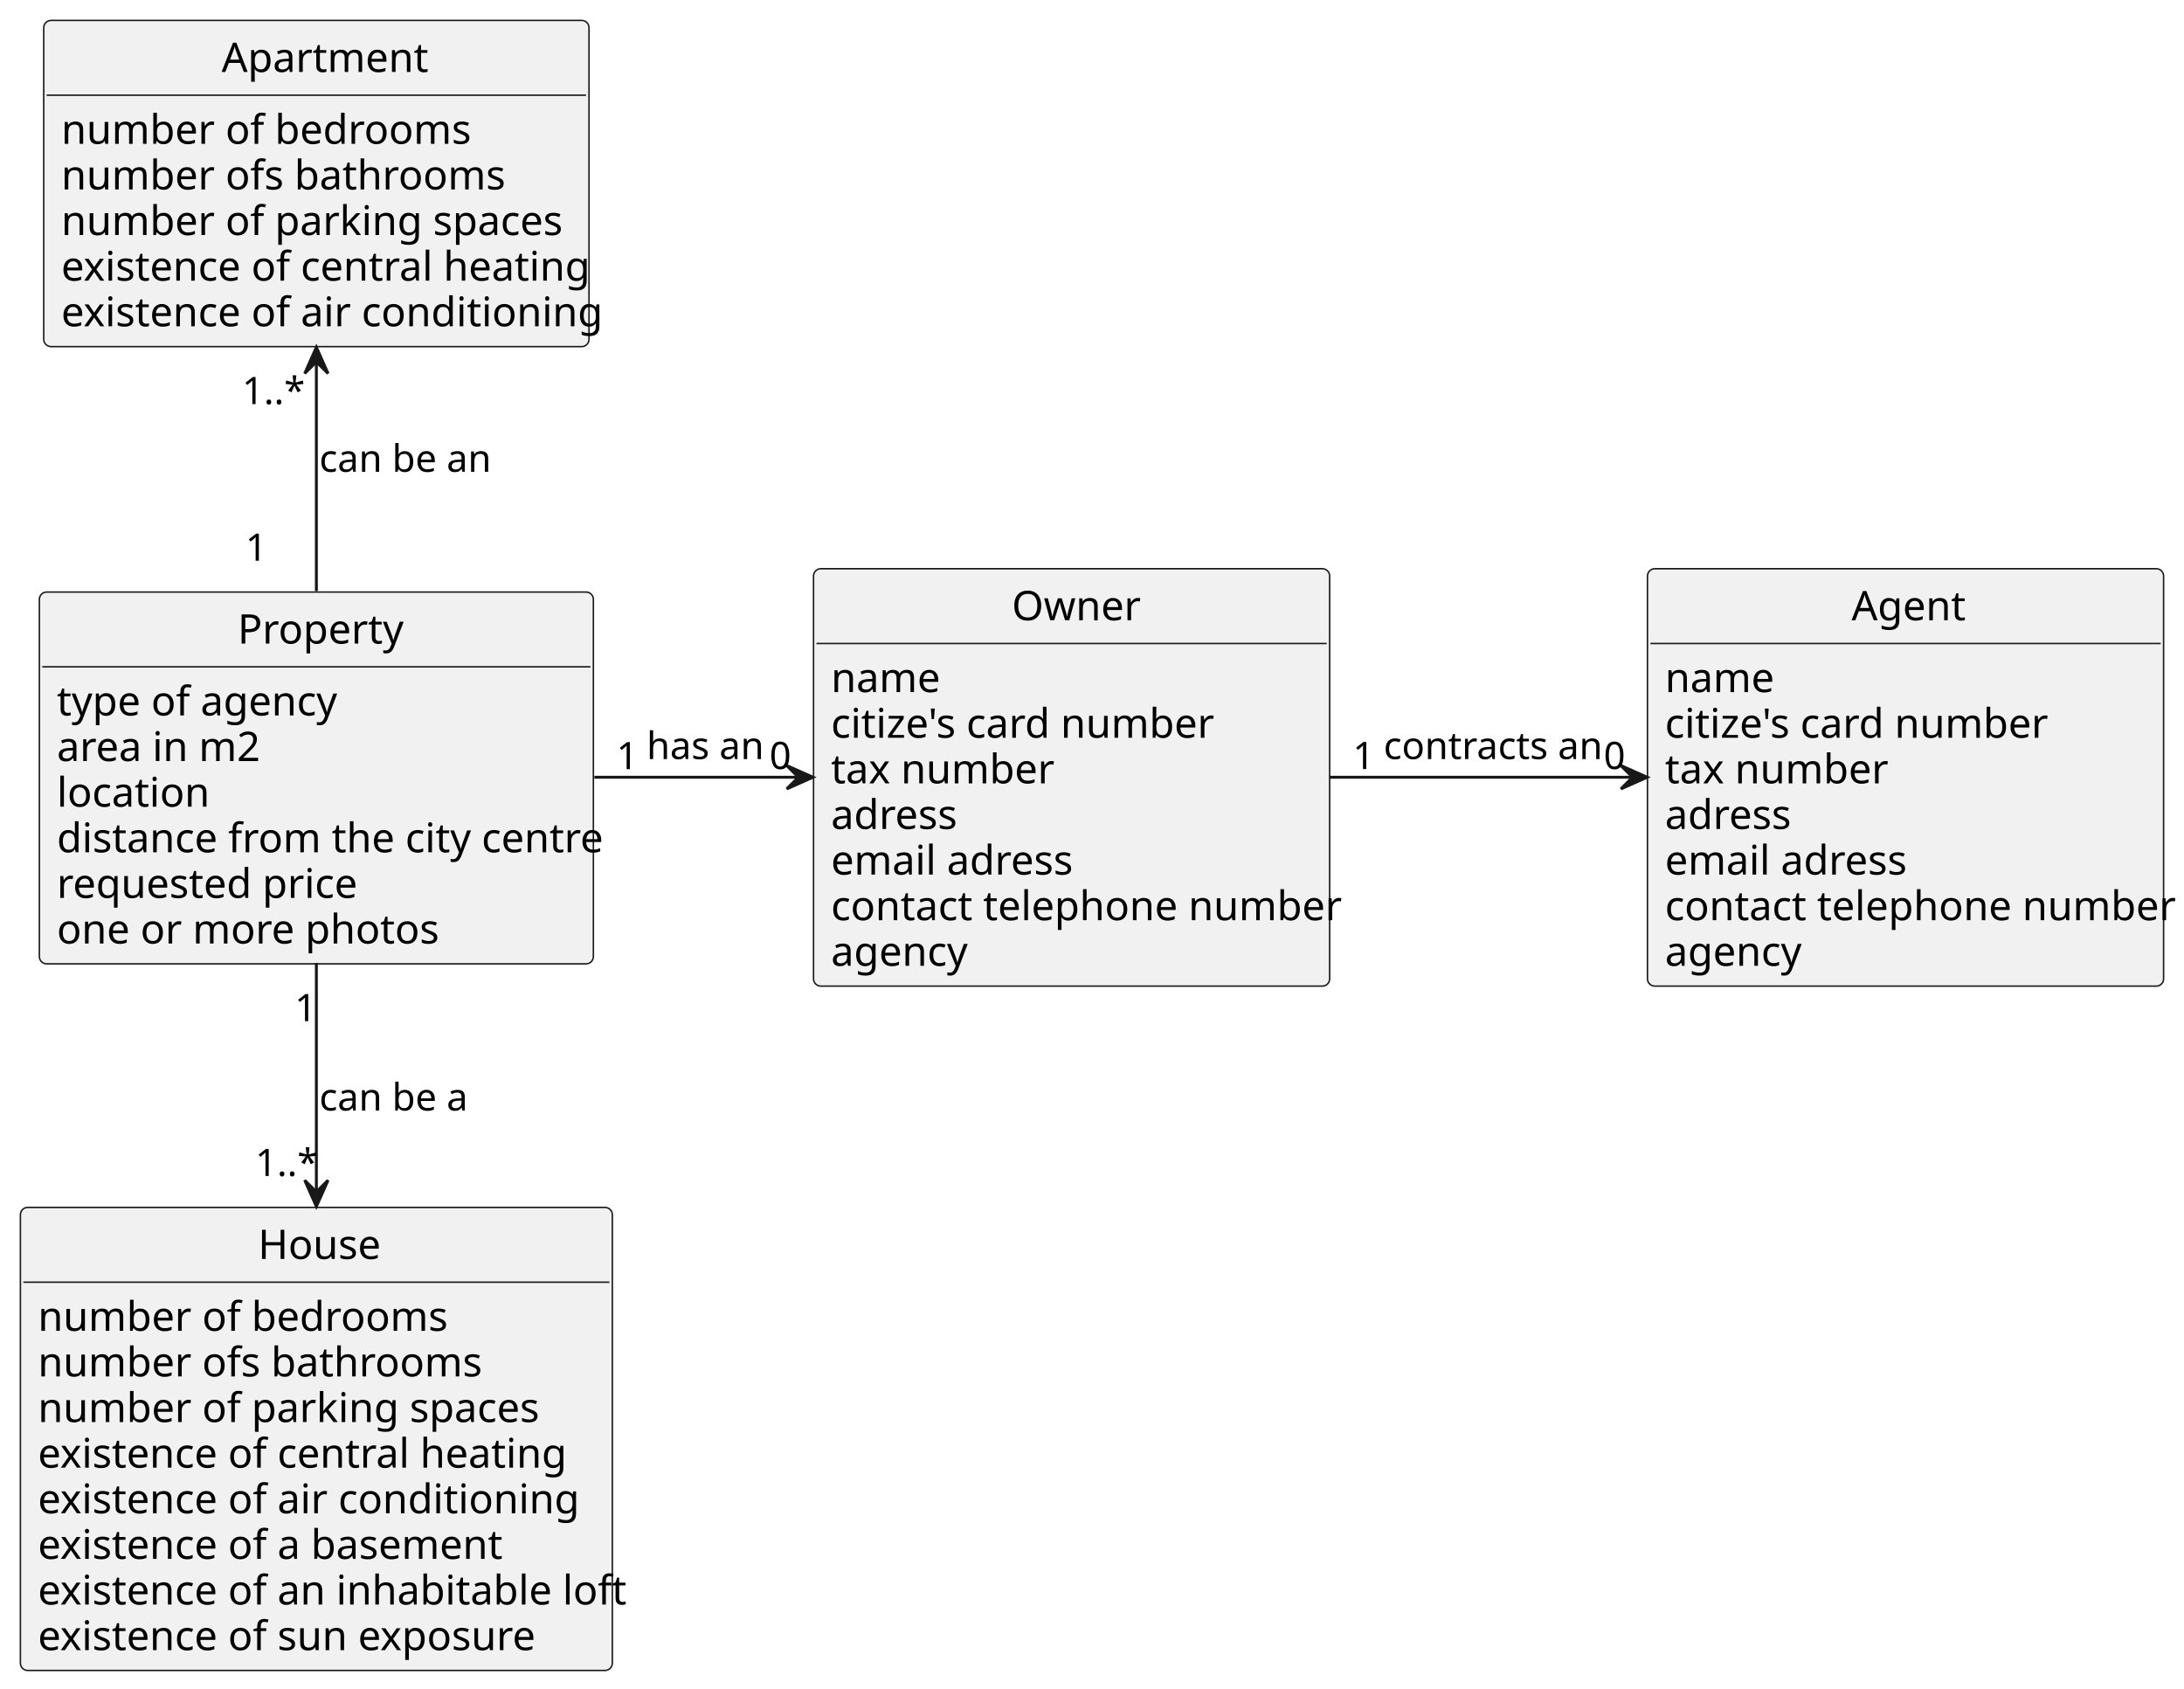
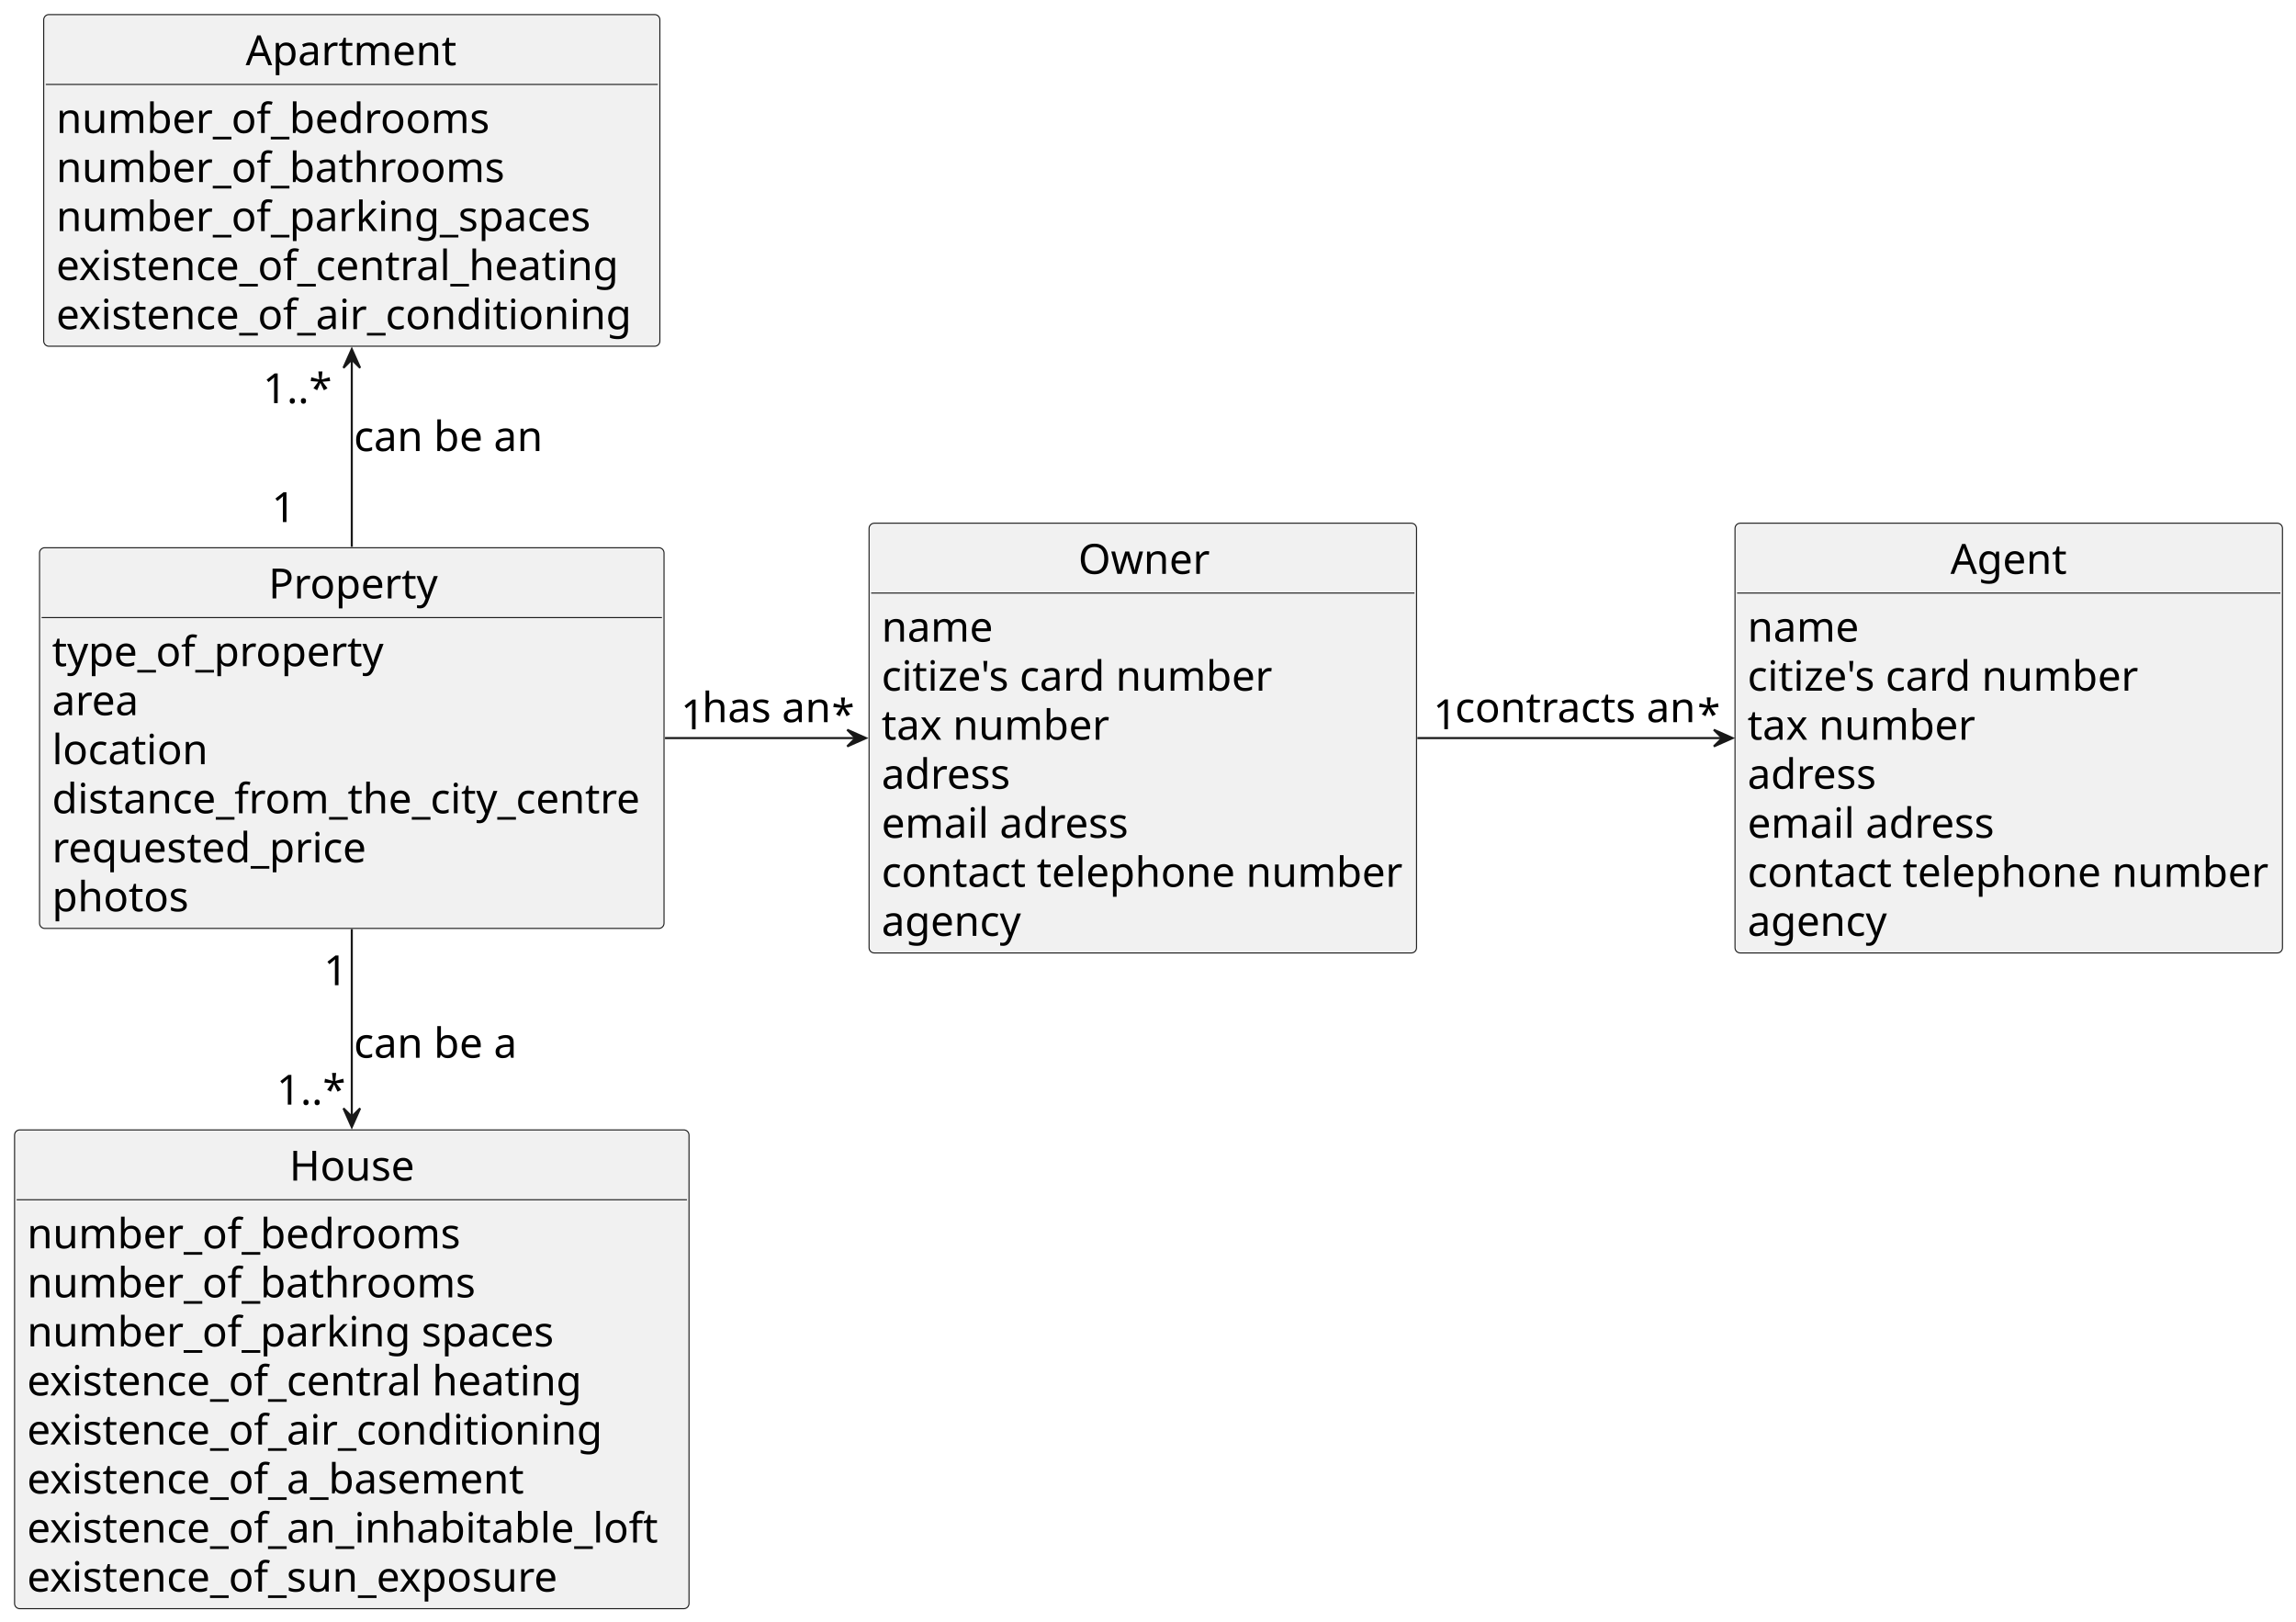
- <svg xmlns="http://www.w3.org/2000/svg" contentStyleType="text/css" height="579px" preserveAspectRatio="none" style="width:749px;height:579px;background:#FFFFFF;" version="1.1" viewBox="0 0 749 579" width="749px" zoomAndPan="magnify">
+ <svg xmlns="http://www.w3.org/2000/svg" contentStyleType="text/css" height="779px" preserveAspectRatio="none" style="width:1103px;height:779px;background:#FFFFFF;" version="1.1" viewBox="0 0 1103 779" width="1103px" zoomAndPan="magnify">
  <defs />
  <g>
    <g id="elem_Property">
-       <rect codeLine="19" fill="#F1F1F1" height="127.484" id="Property" rx="2.5" ry="2.5" style="stroke:#181818;stroke-width:0.5;" width="190" x="13.5" y="203" />
-       <text fill="#000000" font-family="sans-serif" font-size="14" lengthAdjust="spacing" textLength="54" x="81.5" y="220.674">Property</text>
-       <line style="stroke:#181818;stroke-width:0.5;" x1="14.5" x2="202.5" y1="228.641" y2="228.641" />
-       <text fill="#000000" font-family="sans-serif" font-size="14" lengthAdjust="spacing" textLength="100" x="19.5" y="245.315">type of agency</text>
-       <text fill="#000000" font-family="sans-serif" font-size="14" lengthAdjust="spacing" textLength="67" x="19.5" y="260.955">area in m2</text>
-       <text fill="#000000" font-family="sans-serif" font-size="14" lengthAdjust="spacing" textLength="49" x="19.5" y="276.596">location</text>
-       <text fill="#000000" font-family="sans-serif" font-size="14" lengthAdjust="spacing" textLength="178" x="19.5" y="292.236">distance from the city centre</text>
-       <text fill="#000000" font-family="sans-serif" font-size="14" lengthAdjust="spacing" textLength="99" x="19.5" y="307.877">requested price</text>
-       <text fill="#000000" font-family="sans-serif" font-size="14" lengthAdjust="spacing" textLength="124" x="19.5" y="323.518">one or more photos</text>
+       <rect codeLine="19" fill="#F1F1F1" height="182.883" id="Property" rx="2.5" ry="2.5" style="stroke:#181818;stroke-width:0.5;" width="300" x="19" y="263.11" />
+       <text fill="#000000" font-family="sans-serif" font-size="20" lengthAdjust="spacing" textLength="80" x="129" y="287.446">Property</text>
+       <line style="stroke:#181818;stroke-width:0.5;" x1="20" x2="318" y1="296.665" y2="296.665" />
+       <text fill="#000000" font-family="sans-serif" font-size="20" lengthAdjust="spacing" textLength="162" x="25" y="320.001">type_of_property</text>
+       <text fill="#000000" font-family="sans-serif" font-size="20" lengthAdjust="spacing" textLength="41" x="25" y="343.555">area</text>
+       <text fill="#000000" font-family="sans-serif" font-size="20" lengthAdjust="spacing" textLength="76" x="25" y="367.11">location</text>
+       <text fill="#000000" font-family="sans-serif" font-size="20" lengthAdjust="spacing" textLength="288" x="25" y="390.665">distance_from_the_city_centre</text>
+       <text fill="#000000" font-family="sans-serif" font-size="20" lengthAdjust="spacing" textLength="154" x="25" y="414.219">requested_price</text>
+       <text fill="#000000" font-family="sans-serif" font-size="20" lengthAdjust="spacing" textLength="66" x="25" y="437.774">photos</text>
    </g>
    <g id="elem_Owner">
-       <rect codeLine="28" fill="#F1F1F1" height="143.125" id="Owner" rx="2.5" ry="2.5" style="stroke:#181818;stroke-width:0.5;" width="177" x="279" y="195" />
-       <text fill="#000000" font-family="sans-serif" font-size="14" lengthAdjust="spacing" textLength="41" x="347" y="212.674">Owner</text>
-       <line style="stroke:#181818;stroke-width:0.5;" x1="280" x2="455" y1="220.641" y2="220.641" />
-       <text fill="#000000" font-family="sans-serif" font-size="14" lengthAdjust="spacing" textLength="35" x="285" y="237.315">name</text>
-       <text fill="#000000" font-family="sans-serif" font-size="14" lengthAdjust="spacing" textLength="125" x="285" y="252.955">citize's card number</text>
-       <text fill="#000000" font-family="sans-serif" font-size="14" lengthAdjust="spacing" textLength="70" x="285" y="268.596">tax number</text>
-       <text fill="#000000" font-family="sans-serif" font-size="14" lengthAdjust="spacing" textLength="43" x="285" y="284.236">adress</text>
-       <text fill="#000000" font-family="sans-serif" font-size="14" lengthAdjust="spacing" textLength="80" x="285" y="299.877">email adress</text>
-       <text fill="#000000" font-family="sans-serif" font-size="14" lengthAdjust="spacing" textLength="165" x="285" y="315.518">contact telephone number</text>
-       <text fill="#000000" font-family="sans-serif" font-size="14" lengthAdjust="spacing" textLength="46" x="285" y="331.158">agency</text>
+       <rect codeLine="28" fill="#F1F1F1" height="206.438" id="Owner" rx="2.5" ry="2.5" style="stroke:#181818;stroke-width:0.5;" width="263" x="417.5" y="251.33" />
+       <text fill="#000000" font-family="sans-serif" font-size="20" lengthAdjust="spacing" textLength="62" x="518" y="275.666">Owner</text>
+       <line style="stroke:#181818;stroke-width:0.5;" x1="418.5" x2="679.5" y1="284.885" y2="284.885" />
+       <text fill="#000000" font-family="sans-serif" font-size="20" lengthAdjust="spacing" textLength="53" x="423.5" y="308.221">name</text>
+       <text fill="#000000" font-family="sans-serif" font-size="20" lengthAdjust="spacing" textLength="195" x="423.5" y="331.775">citize's card number</text>
+       <text fill="#000000" font-family="sans-serif" font-size="20" lengthAdjust="spacing" textLength="111" x="423.5" y="355.33">tax number</text>
+       <text fill="#000000" font-family="sans-serif" font-size="20" lengthAdjust="spacing" textLength="63" x="423.5" y="378.885">adress</text>
+       <text fill="#000000" font-family="sans-serif" font-size="20" lengthAdjust="spacing" textLength="122" x="423.5" y="402.439">email adress</text>
+       <text fill="#000000" font-family="sans-serif" font-size="20" lengthAdjust="spacing" textLength="251" x="423.5" y="425.994">contact telephone number</text>
+       <text fill="#000000" font-family="sans-serif" font-size="20" lengthAdjust="spacing" textLength="66" x="423.5" y="449.549">agency</text>
    </g>
    <g id="elem_Apartment">
-       <rect codeLine="38" fill="#F1F1F1" height="111.844" id="Apartment" rx="2.5" ry="2.5" style="stroke:#181818;stroke-width:0.5;" width="187" x="15" y="7" />
-       <text fill="#000000" font-family="sans-serif" font-size="14" lengthAdjust="spacing" textLength="65" x="76" y="24.674">Apartment</text>
-       <line style="stroke:#181818;stroke-width:0.5;" x1="16" x2="201" y1="32.641" y2="32.641" />
-       <text fill="#000000" font-family="sans-serif" font-size="14" lengthAdjust="spacing" textLength="131" x="21" y="49.315">number of bedrooms</text>
-       <text fill="#000000" font-family="sans-serif" font-size="14" lengthAdjust="spacing" textLength="142" x="21" y="64.955">number ofs bathrooms</text>
-       <text fill="#000000" font-family="sans-serif" font-size="14" lengthAdjust="spacing" textLength="164" x="21" y="80.596">number of parking spaces</text>
-       <text fill="#000000" font-family="sans-serif" font-size="14" lengthAdjust="spacing" textLength="173" x="21" y="96.236">existence of central heating</text>
-       <text fill="#000000" font-family="sans-serif" font-size="14" lengthAdjust="spacing" textLength="175" x="21" y="111.877">existence of air conditioning</text>
+       <rect codeLine="38" fill="#F1F1F1" height="159.328" id="Apartment" rx="2.5" ry="2.5" style="stroke:#181818;stroke-width:0.5;" width="296" x="21" y="7" />
+       <text fill="#000000" font-family="sans-serif" font-size="20" lengthAdjust="spacing" textLength="102" x="118" y="31.336">Apartment</text>
+       <line style="stroke:#181818;stroke-width:0.5;" x1="22" x2="316" y1="40.555" y2="40.555" />
+       <text fill="#000000" font-family="sans-serif" font-size="20" lengthAdjust="spacing" textLength="212" x="27" y="63.891">number_of_bedrooms</text>
+       <text fill="#000000" font-family="sans-serif" font-size="20" lengthAdjust="spacing" textLength="218" x="27" y="87.445">number_of_bathrooms</text>
+       <text fill="#000000" font-family="sans-serif" font-size="20" lengthAdjust="spacing" textLength="263" x="27" y="111">number_of_parking_spaces</text>
+       <text fill="#000000" font-family="sans-serif" font-size="20" lengthAdjust="spacing" textLength="275" x="27" y="134.555">existence_of_central_heating</text>
+       <text fill="#000000" font-family="sans-serif" font-size="20" lengthAdjust="spacing" textLength="284" x="27" y="158.109">existence_of_air_conditioning</text>
    </g>
    <g id="elem_House">
-       <rect codeLine="46" fill="#F1F1F1" height="158.766" id="House" rx="2.5" ry="2.5" style="stroke:#181818;stroke-width:0.5;" width="203" x="7" y="414" />
-       <text fill="#000000" font-family="sans-serif" font-size="14" lengthAdjust="spacing" textLength="40" x="88.5" y="431.674">House</text>
-       <line style="stroke:#181818;stroke-width:0.5;" x1="8" x2="209" y1="439.641" y2="439.641" />
-       <text fill="#000000" font-family="sans-serif" font-size="14" lengthAdjust="spacing" textLength="131" x="13" y="456.315">number of bedrooms</text>
-       <text fill="#000000" font-family="sans-serif" font-size="14" lengthAdjust="spacing" textLength="142" x="13" y="471.955">number ofs bathrooms</text>
-       <text fill="#000000" font-family="sans-serif" font-size="14" lengthAdjust="spacing" textLength="164" x="13" y="487.596">number of parking spaces</text>
-       <text fill="#000000" font-family="sans-serif" font-size="14" lengthAdjust="spacing" textLength="173" x="13" y="503.236">existence of central heating</text>
-       <text fill="#000000" font-family="sans-serif" font-size="14" lengthAdjust="spacing" textLength="175" x="13" y="518.877">existence of air conditioning</text>
-       <text fill="#000000" font-family="sans-serif" font-size="14" lengthAdjust="spacing" textLength="153" x="13" y="534.518">existence of a basement</text>
-       <text fill="#000000" font-family="sans-serif" font-size="14" lengthAdjust="spacing" textLength="191" x="13" y="550.158">existence of an inhabitable loft</text>
-       <text fill="#000000" font-family="sans-serif" font-size="14" lengthAdjust="spacing" textLength="164" x="13" y="565.799">existence of sun exposure</text>
+       <rect codeLine="46" fill="#F1F1F1" height="229.992" id="House" rx="2.5" ry="2.5" style="stroke:#181818;stroke-width:0.5;" width="324" x="7" y="542.77" />
+       <text fill="#000000" font-family="sans-serif" font-size="20" lengthAdjust="spacing" textLength="60" x="139" y="567.106">House</text>
+       <line style="stroke:#181818;stroke-width:0.5;" x1="8" x2="330" y1="576.325" y2="576.325" />
+       <text fill="#000000" font-family="sans-serif" font-size="20" lengthAdjust="spacing" textLength="212" x="13" y="599.661">number_of_bedrooms</text>
+       <text fill="#000000" font-family="sans-serif" font-size="20" lengthAdjust="spacing" textLength="218" x="13" y="623.215">number_of_bathrooms</text>
+       <text fill="#000000" font-family="sans-serif" font-size="20" lengthAdjust="spacing" textLength="259" x="13" y="646.77">number_of_parking spaces</text>
+       <text fill="#000000" font-family="sans-serif" font-size="20" lengthAdjust="spacing" textLength="271" x="13" y="670.325">existence_of_central heating</text>
+       <text fill="#000000" font-family="sans-serif" font-size="20" lengthAdjust="spacing" textLength="284" x="13" y="693.879">existence_of_air_conditioning</text>
+       <text fill="#000000" font-family="sans-serif" font-size="20" lengthAdjust="spacing" textLength="244" x="13" y="717.434">existence_of_a_basement</text>
+       <text fill="#000000" font-family="sans-serif" font-size="20" lengthAdjust="spacing" textLength="312" x="13" y="740.989">existence_of_an_inhabitable_loft</text>
+       <text fill="#000000" font-family="sans-serif" font-size="20" lengthAdjust="spacing" textLength="262" x="13" y="764.543">existence_of_sun_exposure</text>
    </g>
    <g id="elem_Agent">
-       <rect codeLine="58" fill="#F1F1F1" height="143.125" id="Agent" rx="2.5" ry="2.5" style="stroke:#181818;stroke-width:0.5;" width="177" x="565" y="195" />
-       <text fill="#000000" font-family="sans-serif" font-size="14" lengthAdjust="spacing" textLength="37" x="635" y="212.674">Agent</text>
-       <line style="stroke:#181818;stroke-width:0.5;" x1="566" x2="741" y1="220.641" y2="220.641" />
-       <text fill="#000000" font-family="sans-serif" font-size="14" lengthAdjust="spacing" textLength="35" x="571" y="237.315">name</text>
-       <text fill="#000000" font-family="sans-serif" font-size="14" lengthAdjust="spacing" textLength="125" x="571" y="252.955">citize's card number</text>
-       <text fill="#000000" font-family="sans-serif" font-size="14" lengthAdjust="spacing" textLength="70" x="571" y="268.596">tax number</text>
-       <text fill="#000000" font-family="sans-serif" font-size="14" lengthAdjust="spacing" textLength="43" x="571" y="284.236">adress</text>
-       <text fill="#000000" font-family="sans-serif" font-size="14" lengthAdjust="spacing" textLength="80" x="571" y="299.877">email adress</text>
-       <text fill="#000000" font-family="sans-serif" font-size="14" lengthAdjust="spacing" textLength="165" x="571" y="315.518">contact telephone number</text>
-       <text fill="#000000" font-family="sans-serif" font-size="14" lengthAdjust="spacing" textLength="46" x="571" y="331.158">agency</text>
+       <rect codeLine="58" fill="#F1F1F1" height="206.438" id="Agent" rx="2.5" ry="2.5" style="stroke:#181818;stroke-width:0.5;" width="263" x="833.5" y="251.33" />
+       <text fill="#000000" font-family="sans-serif" font-size="20" lengthAdjust="spacing" textLength="56" x="937" y="275.666">Agent</text>
+       <line style="stroke:#181818;stroke-width:0.5;" x1="834.5" x2="1095.5" y1="284.885" y2="284.885" />
+       <text fill="#000000" font-family="sans-serif" font-size="20" lengthAdjust="spacing" textLength="53" x="839.5" y="308.221">name</text>
+       <text fill="#000000" font-family="sans-serif" font-size="20" lengthAdjust="spacing" textLength="195" x="839.5" y="331.775">citize's card number</text>
+       <text fill="#000000" font-family="sans-serif" font-size="20" lengthAdjust="spacing" textLength="111" x="839.5" y="355.33">tax number</text>
+       <text fill="#000000" font-family="sans-serif" font-size="20" lengthAdjust="spacing" textLength="63" x="839.5" y="378.885">adress</text>
+       <text fill="#000000" font-family="sans-serif" font-size="20" lengthAdjust="spacing" textLength="122" x="839.5" y="402.439">email adress</text>
+       <text fill="#000000" font-family="sans-serif" font-size="20" lengthAdjust="spacing" textLength="251" x="839.5" y="425.994">contact telephone number</text>
+       <text fill="#000000" font-family="sans-serif" font-size="20" lengthAdjust="spacing" textLength="66" x="839.5" y="449.549">agency</text>
    </g>
    <g id="link_Property_House">
-       <path codeLine="76" d="M108.5,330.18 C108.5,354.43 108.5,382.57 108.5,408.53 " fill="none" id="Property-to-House" style="stroke:#181818;stroke-width:1.0;" />
-       <polygon fill="#181818" points="108.5,413.69,112.5,404.69,108.5,408.69,104.5,404.69,108.5,413.69" style="stroke:#181818;stroke-width:1.0;" />
-       <text fill="#000000" font-family="sans-serif" font-size="13" lengthAdjust="spacing" textLength="50" x="109.5" y="380.769">can be a</text>
-       <text fill="#000000" font-family="sans-serif" font-size="13" lengthAdjust="spacing" textLength="7" x="101.095" y="350.123">1</text>
-       <text fill="#000000" font-family="sans-serif" font-size="13" lengthAdjust="spacing" textLength="20" x="87.547" y="403.221">1..*</text>
+       <path codeLine="76" d="M169,446.33 C169,474.67 169,506.38 169,536.42 " fill="none" id="Property-to-House" style="stroke:#181818;stroke-width:1.0;" />
+       <polygon fill="#181818" points="169,541.4,173,532.4,169,536.4,165,532.4,169,541.4" style="stroke:#181818;stroke-width:1.0;" />
+       <text fill="#000000" font-family="sans-serif" font-size="20" lengthAdjust="spacing" textLength="80" x="170" y="508.106">can be a</text>
+       <text fill="#000000" font-family="sans-serif" font-size="20" lengthAdjust="spacing" textLength="13" x="155.523" y="473.271">1</text>
+       <text fill="#000000" font-family="sans-serif" font-size="20" lengthAdjust="spacing" textLength="35" x="132.879" y="530.626">1..*</text>
    </g>
    <g id="link_Apartment_Property">
-       <path codeLine="77" d="M108.5,124.28 C108.5,149.02 108.5,177.67 108.5,202.68 " fill="none" id="Apartment-backto-Property" style="stroke:#181818;stroke-width:1.0;" />
-       <polygon fill="#181818" points="108.5,119.06,104.5,128.06,108.5,124.06,112.5,128.06,108.5,119.06" style="stroke:#181818;stroke-width:1.0;" />
-       <text fill="#000000" font-family="sans-serif" font-size="13" lengthAdjust="spacing" textLength="57" x="109.5" y="161.769">can be an</text>
-       <text fill="#000000" font-family="sans-serif" font-size="13" lengthAdjust="spacing" textLength="20" x="83.037" y="138.555">1..*</text>
-       <text fill="#000000" font-family="sans-serif" font-size="13" lengthAdjust="spacing" textLength="7" x="84.17" y="192.262">1</text>
+       <path codeLine="77" d="M169,172.42 C169,201.19 169,233.43 169,262.66 " fill="none" id="Apartment-backto-Property" style="stroke:#181818;stroke-width:1.0;" />
+       <polygon fill="#181818" points="169,167.72,165,176.72,169,172.72,173,176.72,169,167.72" style="stroke:#181818;stroke-width:1.0;" />
+       <text fill="#000000" font-family="sans-serif" font-size="20" lengthAdjust="spacing" textLength="92" x="170" y="216.666">can be an</text>
+       <text fill="#000000" font-family="sans-serif" font-size="20" lengthAdjust="spacing" textLength="35" x="126.302" y="193.661">1..*</text>
+       <text fill="#000000" font-family="sans-serif" font-size="20" lengthAdjust="spacing" textLength="13" x="130.526" y="250.779">1</text>
    </g>
    <g id="link_Property_Owner">
-       <path codeLine="78" d="M203.84,266.5 C226.63,266.5 250.95,266.5 273.68,266.5 " fill="none" id="Property-to-Owner" style="stroke:#181818;stroke-width:1.0;" />
-       <polygon fill="#181818" points="278.81,266.5,269.81,262.5,273.81,266.5,269.81,270.5,278.81,266.5" style="stroke:#181818;stroke-width:1.0;" />
-       <text fill="#000000" font-family="sans-serif" font-size="13" lengthAdjust="spacing" textLength="39" x="221.75" y="260.269">has an</text>
-       <text fill="#000000" font-family="sans-serif" font-size="13" lengthAdjust="spacing" textLength="7" x="211.407" y="263.734">1</text>
-       <text fill="#000000" font-family="sans-serif" font-size="13" lengthAdjust="spacing" textLength="7" x="263.887" y="263.684">0</text>
+       <path codeLine="78" d="M319.46,354.55 C349.68,354.55 381.31,354.55 411.08,354.55 " fill="none" id="Property-to-Owner" style="stroke:#181818;stroke-width:1.0;" />
+       <polygon fill="#181818" points="416.01,354.55,407.01,350.55,411.01,354.55,407.01,358.55,416.01,354.55" style="stroke:#181818;stroke-width:1.0;" />
+       <text fill="#000000" font-family="sans-serif" font-size="20" lengthAdjust="spacing" textLength="62" x="337.25" y="346.886">has an</text>
+       <text fill="#000000" font-family="sans-serif" font-size="20" lengthAdjust="spacing" textLength="13" x="327.063" y="350.342">1</text>
+       <text fill="#000000" font-family="sans-serif" font-size="20" lengthAdjust="spacing" textLength="10" x="399.518" y="350.272">*</text>
    </g>
    <g id="link_Owner_Agent">
-       <path codeLine="79" d="M456.03,266.5 C488.89,266.5 526.26,266.5 559.58,266.5 " fill="none" id="Owner-to-Agent" style="stroke:#181818;stroke-width:1.0;" />
-       <polygon fill="#181818" points="564.89,266.5,555.89,262.5,559.89,266.5,555.89,270.5,564.89,266.5" style="stroke:#181818;stroke-width:1.0;" />
-       <text fill="#000000" font-family="sans-serif" font-size="13" lengthAdjust="spacing" textLength="72" x="474.5" y="260.269">contracts an</text>
-       <text fill="#000000" font-family="sans-serif" font-size="13" lengthAdjust="spacing" textLength="7" x="463.939" y="263.684">1</text>
-       <text fill="#000000" font-family="sans-serif" font-size="13" lengthAdjust="spacing" textLength="7" x="549.974" y="263.684">0</text>
+       <path codeLine="79" d="M680.91,354.55 C727.68,354.55 780.39,354.55 827.6,354.55 " fill="none" id="Owner-to-Agent" style="stroke:#181818;stroke-width:1.0;" />
+       <polygon fill="#181818" points="832.33,354.55,823.33,350.55,827.33,354.55,823.33,358.55,832.33,354.55" style="stroke:#181818;stroke-width:1.0;" />
+       <text fill="#000000" font-family="sans-serif" font-size="20" lengthAdjust="spacing" textLength="116" x="699" y="346.886">contracts an</text>
+       <text fill="#000000" font-family="sans-serif" font-size="20" lengthAdjust="spacing" textLength="13" x="688.479" y="350.272">1</text>
+       <text fill="#000000" font-family="sans-serif" font-size="20" lengthAdjust="spacing" textLength="10" x="815.429" y="350.237">*</text>
    </g>
  </g>
</svg>
